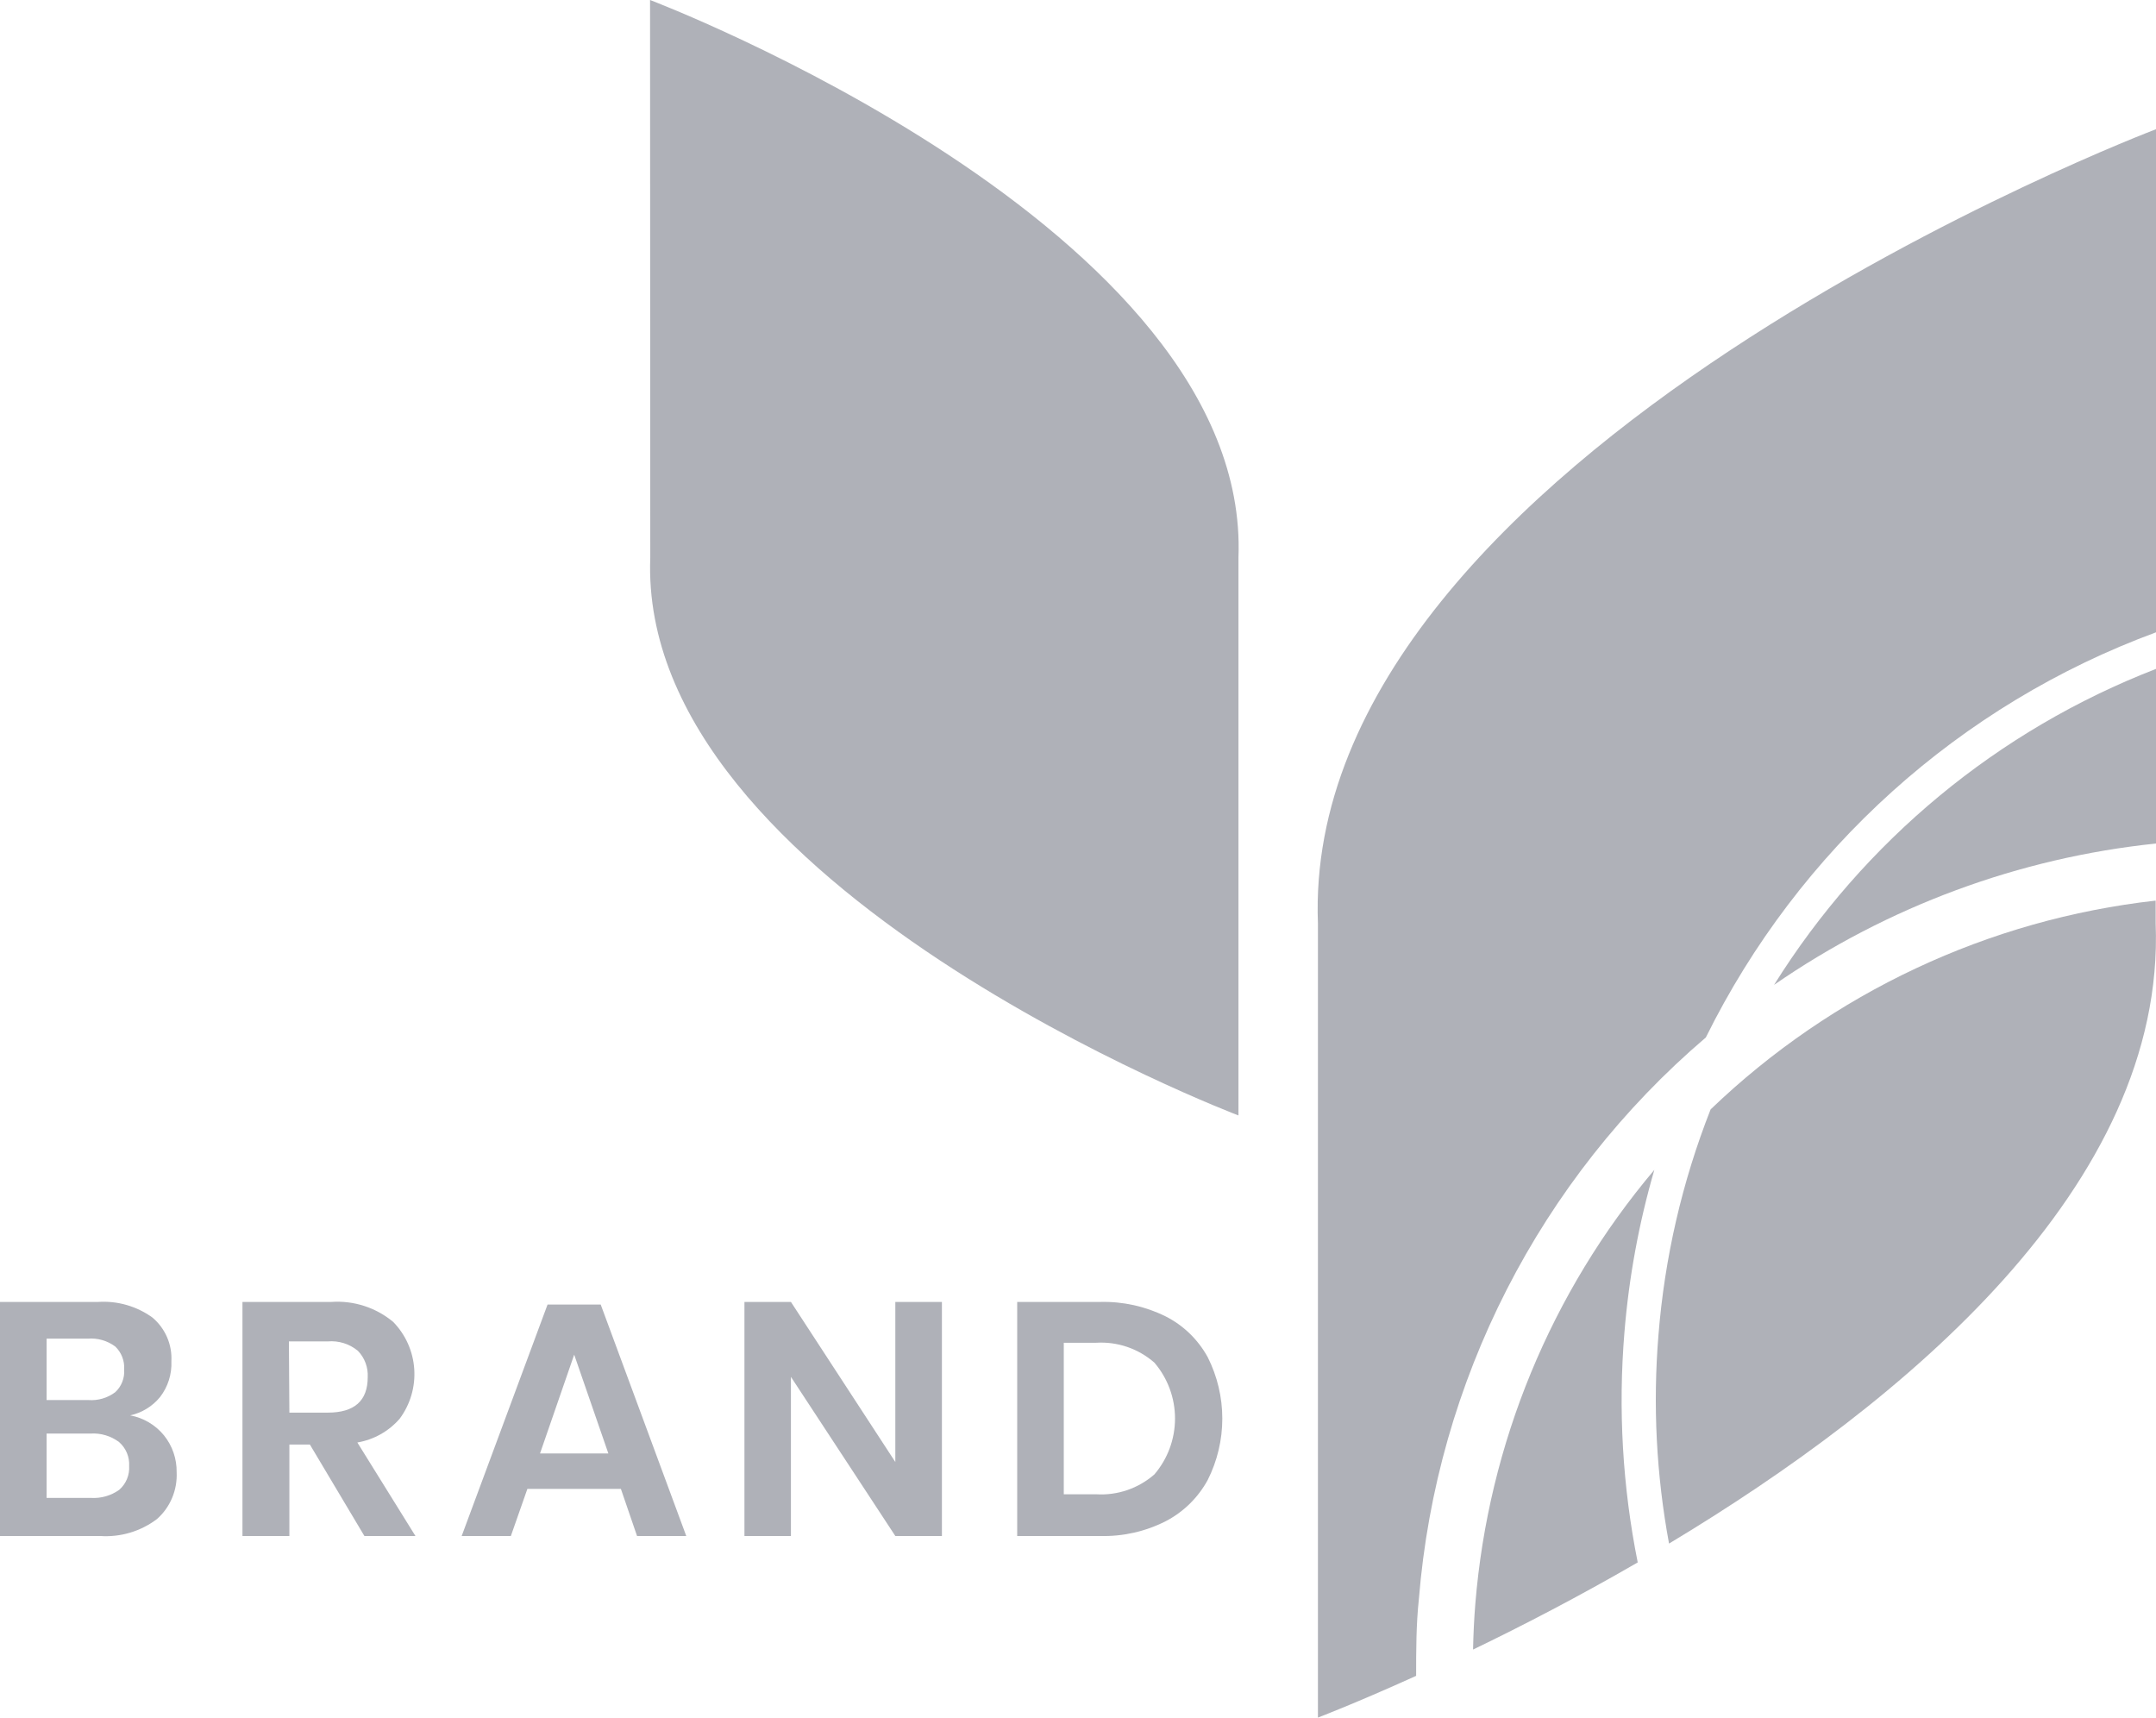
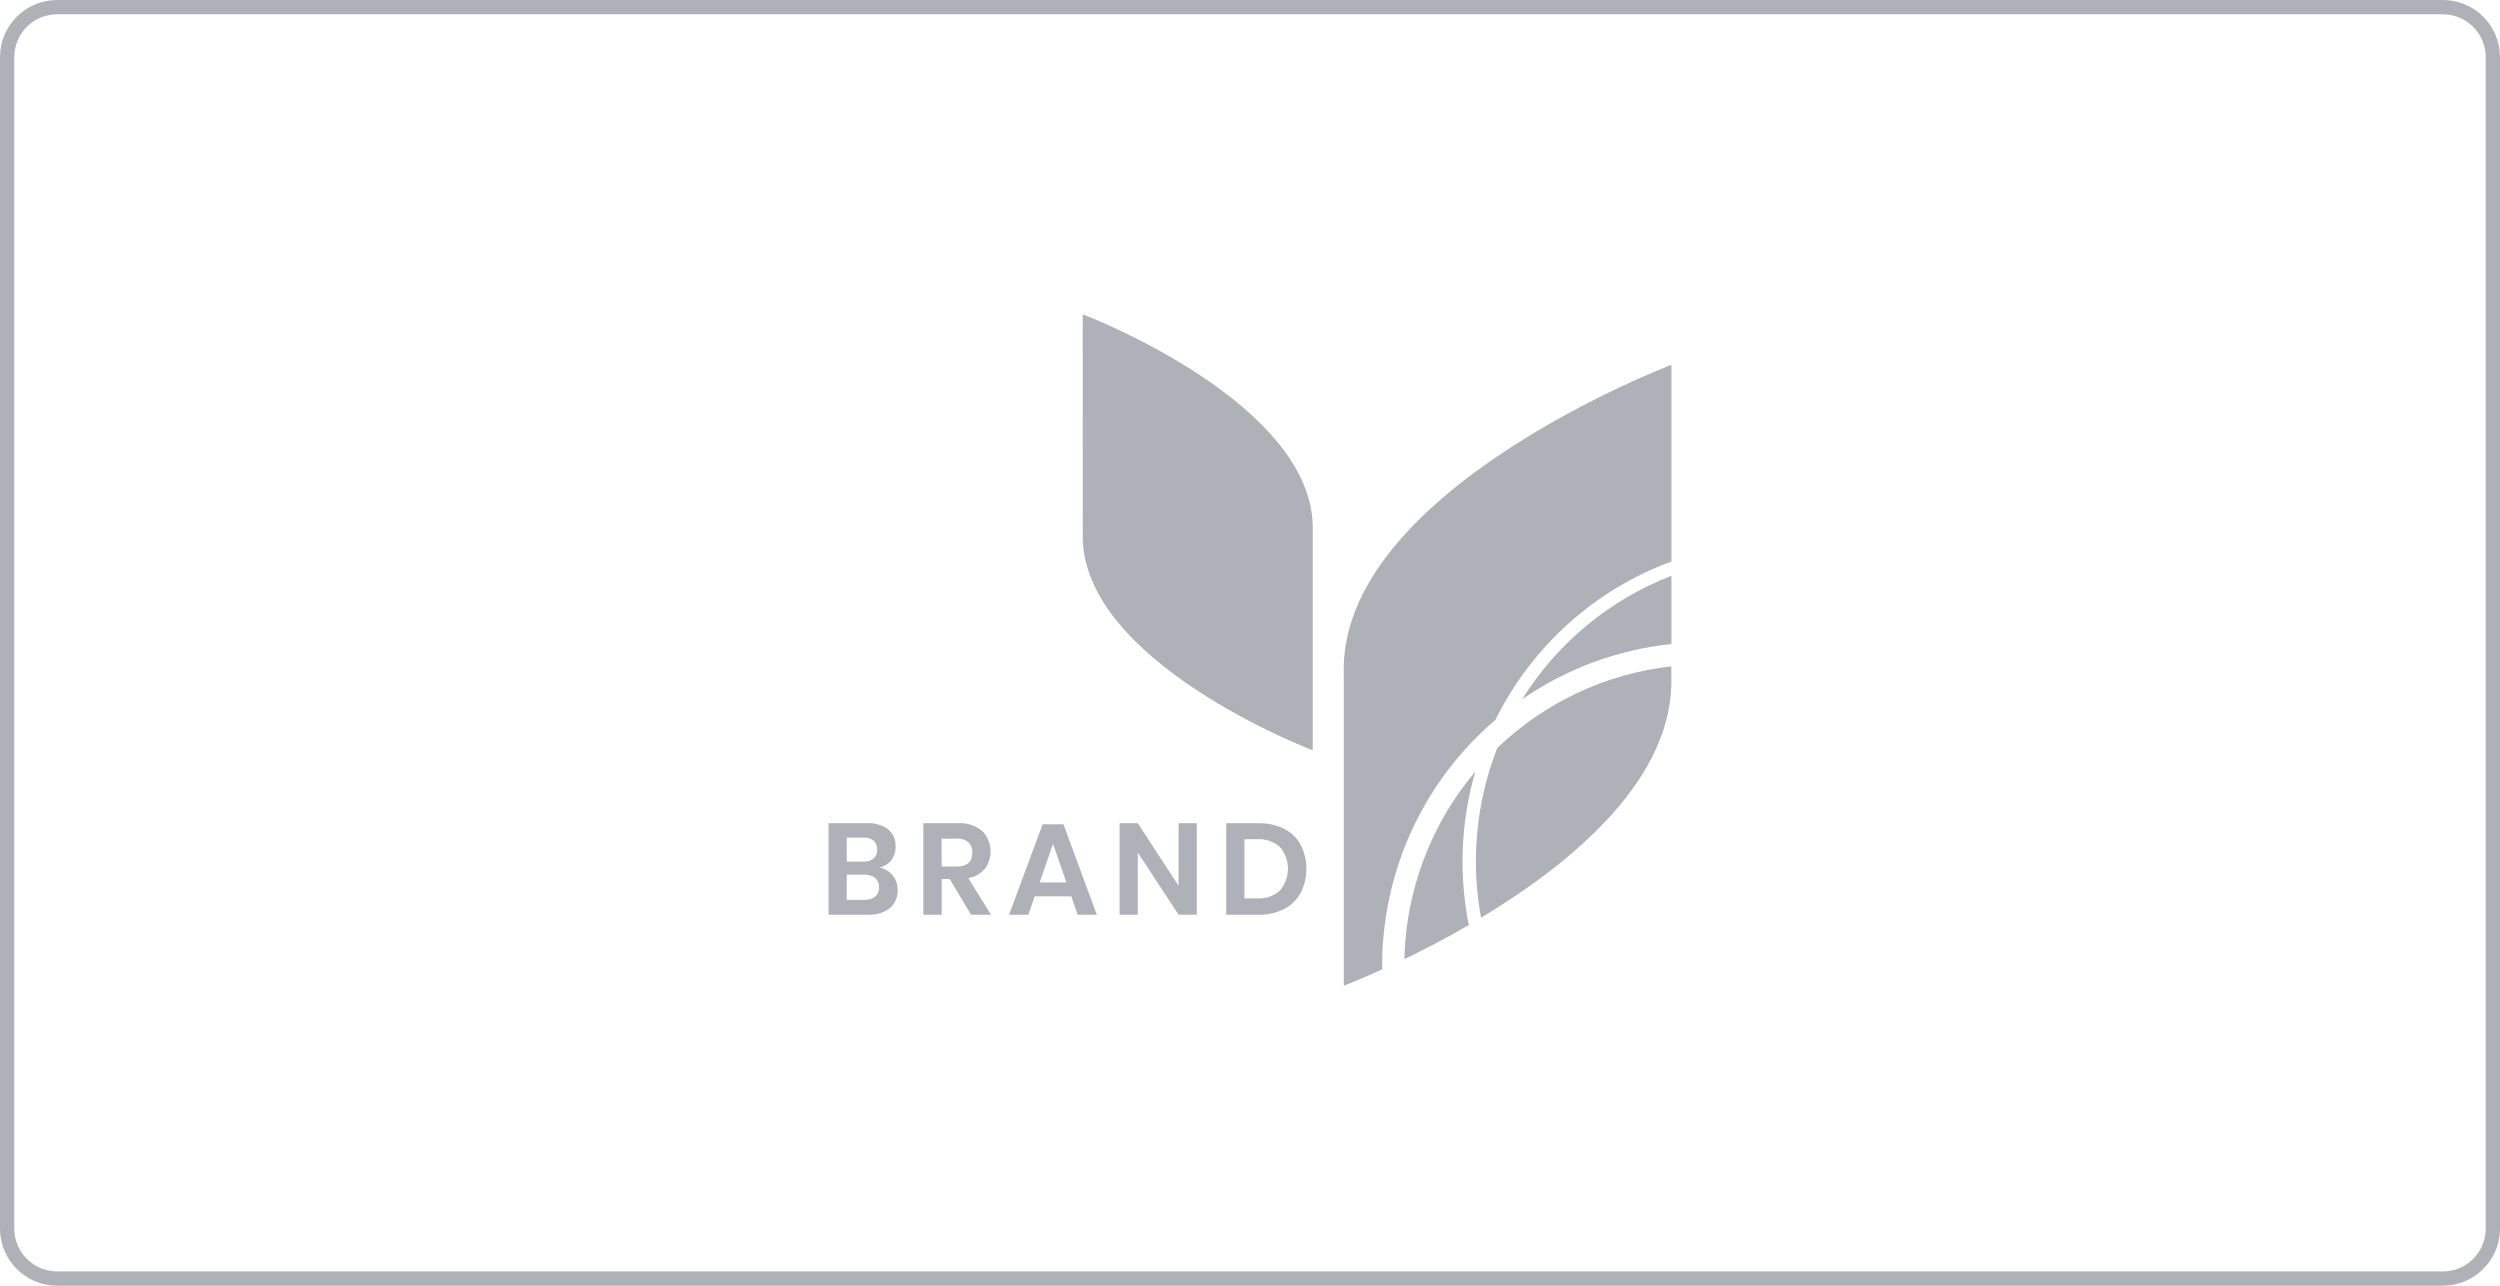
- <svg xmlns="http://www.w3.org/2000/svg" width="59" height="47" viewBox="0 0 59 47" fill="none">
-   <path d="M4.488 39.278C4.718 39.563 4.84 39.921 4.834 40.288C4.845 40.528 4.803 40.767 4.71 40.988C4.618 41.209 4.477 41.406 4.298 41.565C3.851 41.904 3.298 42.069 2.739 42.031H0V35.626H2.683C3.213 35.591 3.738 35.741 4.17 36.052C4.343 36.197 4.48 36.381 4.571 36.589C4.661 36.797 4.702 37.023 4.69 37.25C4.706 37.603 4.595 37.951 4.379 38.23C4.17 38.484 3.883 38.66 3.562 38.73C3.925 38.797 4.254 38.991 4.488 39.278ZM1.275 38.311H2.421C2.682 38.33 2.941 38.255 3.151 38.098C3.237 38.02 3.304 37.922 3.346 37.814C3.389 37.706 3.406 37.589 3.397 37.472C3.405 37.356 3.387 37.24 3.345 37.132C3.303 37.024 3.238 36.926 3.154 36.846C2.938 36.685 2.671 36.609 2.403 36.631H1.275V38.311ZM3.263 40.767C3.355 40.687 3.427 40.586 3.474 40.474C3.521 40.361 3.542 40.238 3.534 40.116C3.541 39.993 3.52 39.869 3.472 39.755C3.423 39.641 3.35 39.54 3.257 39.459C3.032 39.292 2.756 39.21 2.478 39.228H1.275V40.989H2.493C2.767 41.005 3.039 40.927 3.263 40.767Z" fill="#AFB1B8" />
-   <path d="M9.972 42.031L8.48 39.528H7.919V42.031H6.635V35.626H9.066C9.678 35.583 10.284 35.778 10.758 36.171C11.098 36.518 11.303 36.976 11.336 37.462C11.369 37.948 11.228 38.43 10.938 38.821C10.639 39.166 10.229 39.396 9.779 39.472L11.369 42.031H9.972ZM7.919 38.655H8.969C9.698 38.655 10.063 38.332 10.063 37.685C10.07 37.553 10.05 37.421 10.004 37.297C9.958 37.173 9.887 37.06 9.795 36.965C9.564 36.773 9.268 36.68 8.969 36.706H7.906L7.919 38.655Z" fill="#AFB1B8" />
-   <path d="M16.991 40.742H14.432L13.98 42.031H12.634L14.984 35.698H16.439L18.78 42.031H17.433L16.991 40.742ZM16.648 39.772L15.713 37.069L14.778 39.772H16.648Z" fill="#AFB1B8" />
-   <path d="M25.776 42.031H24.501L21.644 37.676V42.031H20.372V35.626H21.644L24.501 40.007V35.626H25.776V42.031Z" fill="#AFB1B8" />
-   <path d="M33.05 40.498C32.786 40.982 32.385 41.375 31.897 41.628C31.342 41.909 30.726 42.048 30.105 42.031H27.836V35.626H30.105C30.725 35.61 31.34 35.745 31.897 36.021C32.385 36.267 32.786 36.657 33.05 37.138C33.312 37.658 33.449 38.234 33.449 38.818C33.449 39.402 33.312 39.977 33.05 40.498ZM31.591 40.345C31.955 39.919 32.155 39.377 32.155 38.816C32.155 38.255 31.955 37.713 31.591 37.288C31.151 36.902 30.578 36.707 29.996 36.743H29.111V40.889H29.996C30.578 40.926 31.151 40.73 31.591 40.345Z" fill="#AFB1B8" />
-   <path d="M17.789 0C17.789 0 34.24 6.236 33.891 15.26V30.523C33.891 30.523 17.452 24.284 17.795 15.26L17.789 0Z" fill="#AFB1B8" />
-   <path d="M48.548 26.95C51.655 24.803 55.248 23.473 59 23.082V18.304C54.677 19.977 51.01 23.01 48.548 26.95Z" fill="#AFB1B8" />
-   <path d="M46.681 28.389C49.224 23.248 53.633 19.28 59 17.303V3.536C59 3.536 35.571 12.419 36.066 25.269V47C36.066 47 37.11 46.602 38.753 45.858C38.753 45.163 38.753 44.462 38.828 43.758C39.312 37.792 42.137 32.264 46.681 28.389Z" fill="#AFB1B8" />
-   <path d="M44.453 36.462C44.576 34.955 44.85 33.464 45.272 32.012C42.443 35.359 40.73 39.512 40.373 43.887C40.339 44.3 40.32 44.713 40.311 45.138C41.642 44.497 43.19 43.696 44.817 42.754C44.402 40.684 44.279 38.566 44.453 36.462Z" fill="#AFB1B8" />
-   <path d="M45.384 36.54C45.228 38.444 45.326 40.36 45.674 42.238C52.075 38.392 59.268 32.45 58.991 25.269V24.644C54.417 25.157 50.138 27.165 46.812 30.357C46.033 32.335 45.552 34.419 45.384 36.54Z" fill="#AFB1B8" />
+ <svg xmlns="http://www.w3.org/2000/svg" width="175" height="90" viewBox="0 0 175 90" fill="none">
+   <rect x="0.5" y="0.5" width="174" height="89" rx="3.5" stroke="#AFB1B8" />
+   <path d="M62.488 61.278C62.718 61.563 62.84 61.921 62.834 62.288C62.845 62.528 62.803 62.767 62.71 62.988C62.618 63.209 62.477 63.406 62.297 63.565C61.851 63.904 61.298 64.069 60.739 64.031H58V57.626H60.683C61.213 57.591 61.738 57.741 62.17 58.052C62.343 58.197 62.48 58.381 62.571 58.589C62.661 58.797 62.702 59.023 62.69 59.25C62.706 59.603 62.595 59.951 62.379 60.23C62.17 60.484 61.883 60.66 61.562 60.73C61.925 60.797 62.254 60.991 62.488 61.278ZM59.275 60.311H60.422C60.682 60.33 60.941 60.255 61.151 60.098C61.237 60.02 61.304 59.922 61.346 59.814C61.389 59.706 61.406 59.589 61.397 59.472C61.405 59.356 61.387 59.24 61.345 59.132C61.303 59.024 61.238 58.926 61.154 58.846C60.938 58.685 60.671 58.609 60.403 58.631H59.275V60.311ZM61.263 62.767C61.355 62.687 61.427 62.586 61.474 62.474C61.521 62.361 61.542 62.238 61.534 62.116C61.541 61.993 61.52 61.869 61.472 61.755C61.423 61.641 61.35 61.54 61.257 61.459C61.032 61.292 60.756 61.21 60.478 61.228H59.275V62.989H60.493C60.767 63.005 61.039 62.927 61.263 62.767Z" fill="#AFB1B8" />
+   <path d="M67.972 64.031L66.48 61.528H65.919V64.031H64.635V57.626H67.066C67.678 57.583 68.284 57.778 68.758 58.171C69.098 58.518 69.302 58.976 69.336 59.462C69.369 59.948 69.228 60.43 68.939 60.821C68.639 61.166 68.229 61.396 67.779 61.472L69.369 64.031H67.972ZM65.919 60.655H66.969C67.698 60.655 68.063 60.332 68.063 59.685C68.07 59.553 68.05 59.421 68.004 59.297C67.958 59.173 67.887 59.06 67.795 58.965C67.564 58.773 67.268 58.68 66.969 58.706H65.906L65.919 60.655Z" fill="#AFB1B8" />
+   <path d="M74.991 62.742H72.432L71.98 64.031H70.634L72.984 57.698H74.439L76.78 64.031H75.433L74.991 62.742ZM74.648 61.772L73.713 59.069L72.778 61.772H74.648Z" fill="#AFB1B8" />
+   <path d="M83.776 64.031H82.501L79.644 59.676V64.031H78.372V57.626H79.644L82.501 62.007V57.626H83.776V64.031Z" fill="#AFB1B8" />
+   <path d="M91.05 62.498C90.786 62.982 90.385 63.375 89.897 63.628C89.342 63.909 88.726 64.048 88.105 64.031H85.836V57.626H88.105C88.725 57.61 89.34 57.745 89.897 58.021C90.385 58.267 90.787 58.657 91.05 59.138C91.312 59.658 91.449 60.234 91.449 60.818C91.449 61.402 91.312 61.977 91.05 62.498ZM89.591 62.345C89.955 61.919 90.155 61.377 90.155 60.816C90.155 60.255 89.955 59.713 89.591 59.288C89.151 58.902 88.578 58.707 87.996 58.743H87.111V62.889H87.996C88.578 62.926 89.151 62.73 89.591 62.345Z" fill="#AFB1B8" />
+   <path d="M75.789 22C75.789 22 92.24 28.236 91.891 37.26V52.523C91.891 52.523 75.452 46.284 75.795 37.26L75.789 22Z" fill="#AFB1B8" />
+   <path d="M106.548 48.95C109.655 46.803 113.249 45.473 117 45.082V40.304C112.677 41.977 109.01 45.01 106.548 48.95Z" fill="#AFB1B8" />
+   <path d="M104.681 50.389C107.224 45.248 111.633 41.28 117 39.303V25.536C117 25.536 93.571 34.419 94.066 47.269V69C94.066 69 95.11 68.603 96.753 67.858C96.753 67.163 96.753 66.462 96.828 65.758C97.312 59.792 100.137 54.264 104.681 50.389Z" fill="#AFB1B8" />
+   <path d="M102.453 58.462C102.576 56.955 102.85 55.464 103.272 54.012C100.443 57.359 98.73 61.512 98.373 65.887C98.339 66.3 98.32 66.713 98.311 67.138C99.641 66.497 101.19 65.696 102.817 64.754C102.402 62.684 102.279 60.566 102.453 58.462Z" fill="#AFB1B8" />
+   <path d="M103.384 58.54C103.228 60.444 103.326 62.36 103.674 64.238C110.075 60.392 117.268 54.45 116.991 47.269V46.644C112.417 47.157 108.138 49.165 104.812 52.357C104.033 54.335 103.552 56.419 103.384 58.54Z" fill="#AFB1B8" />
</svg>
